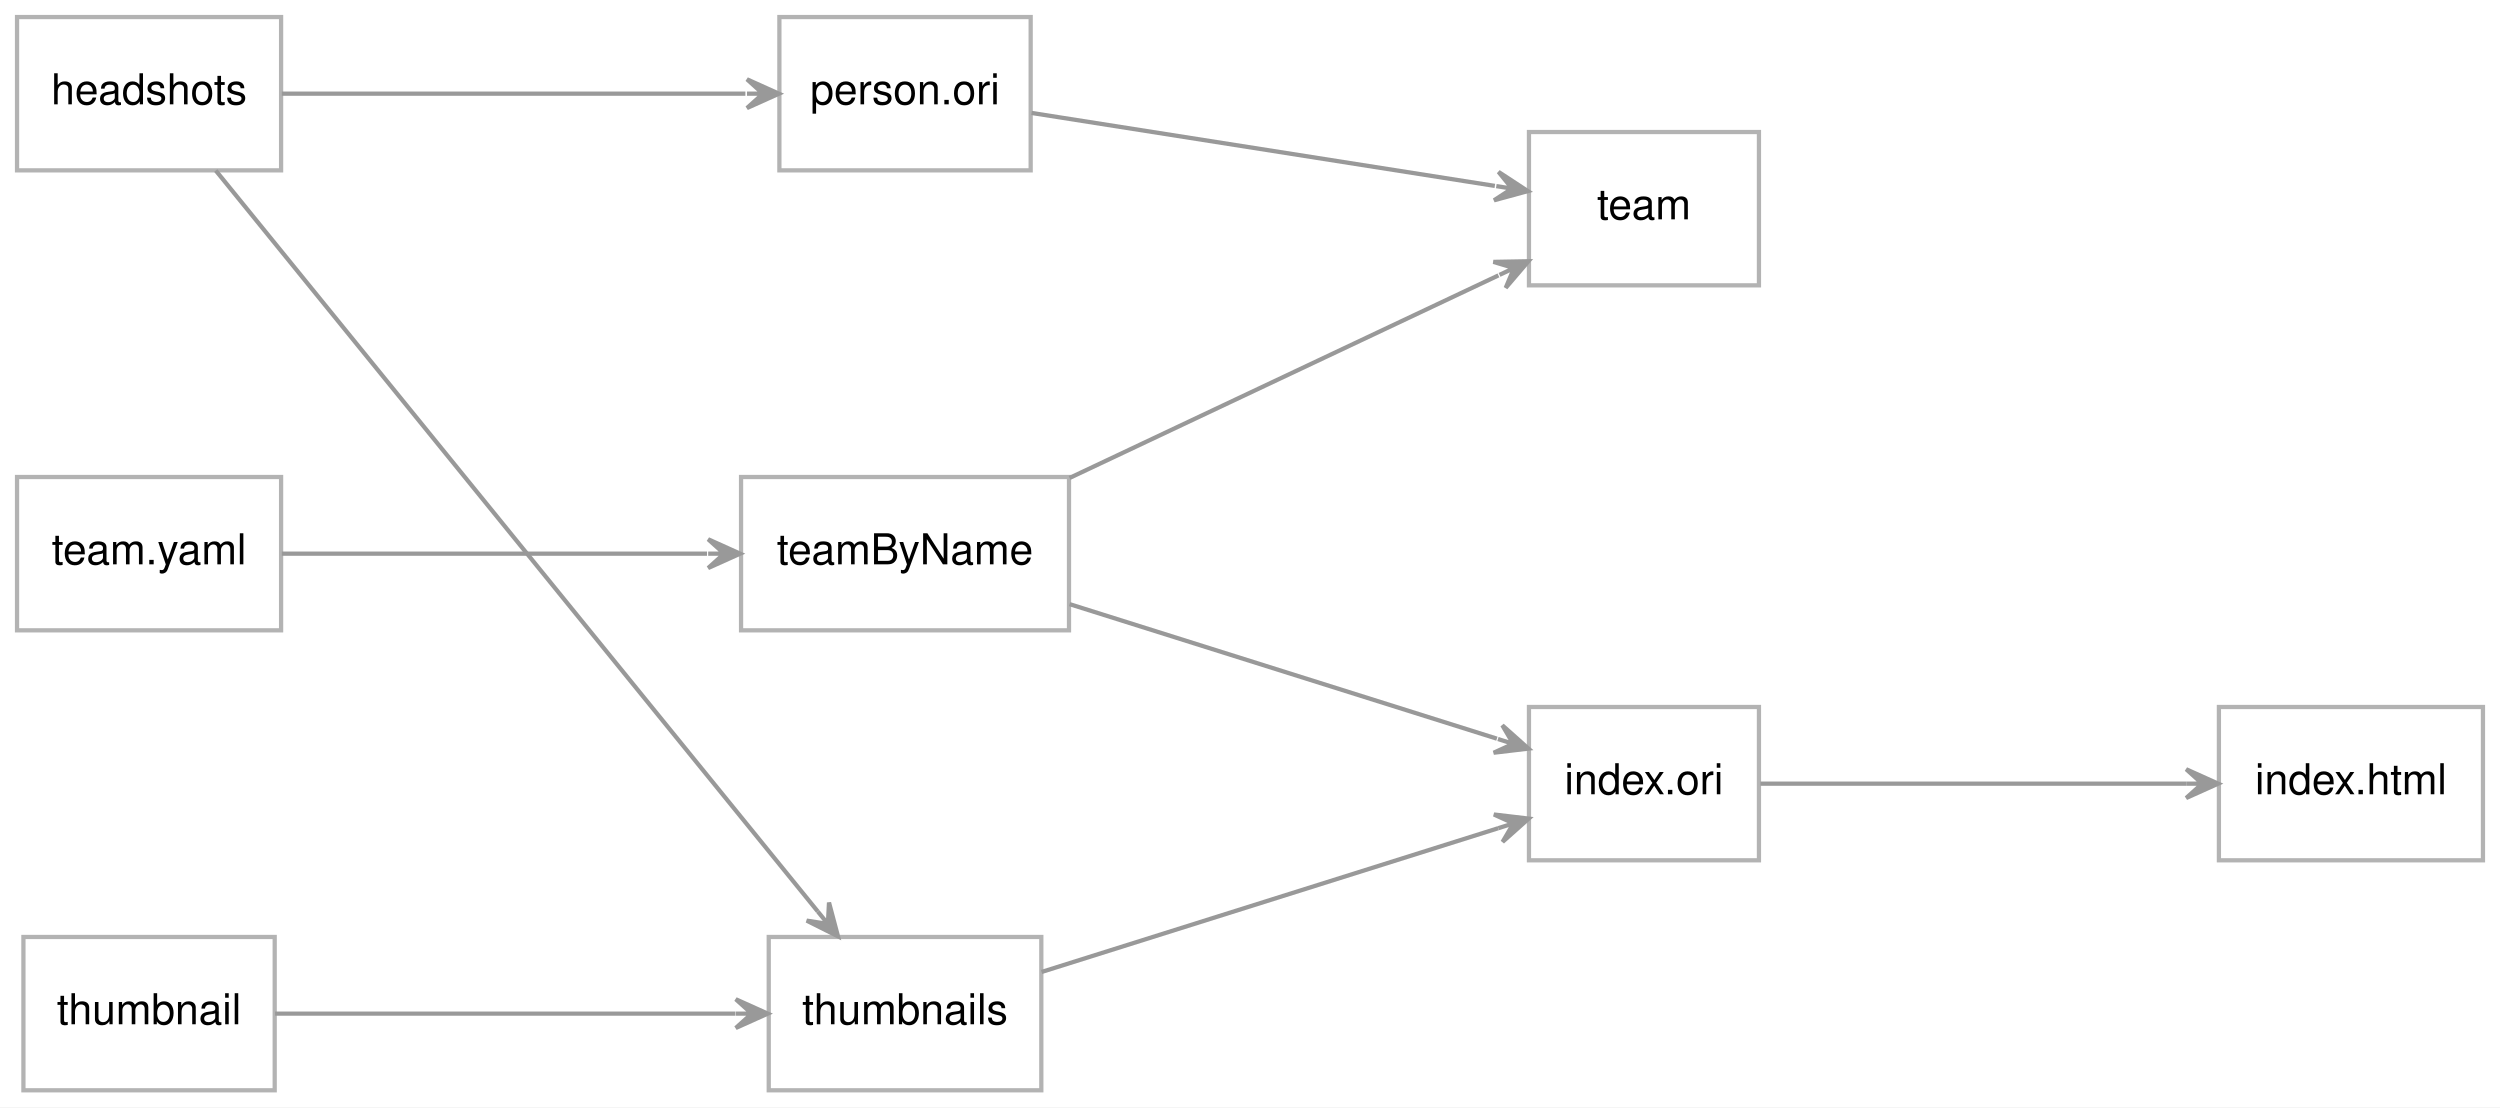
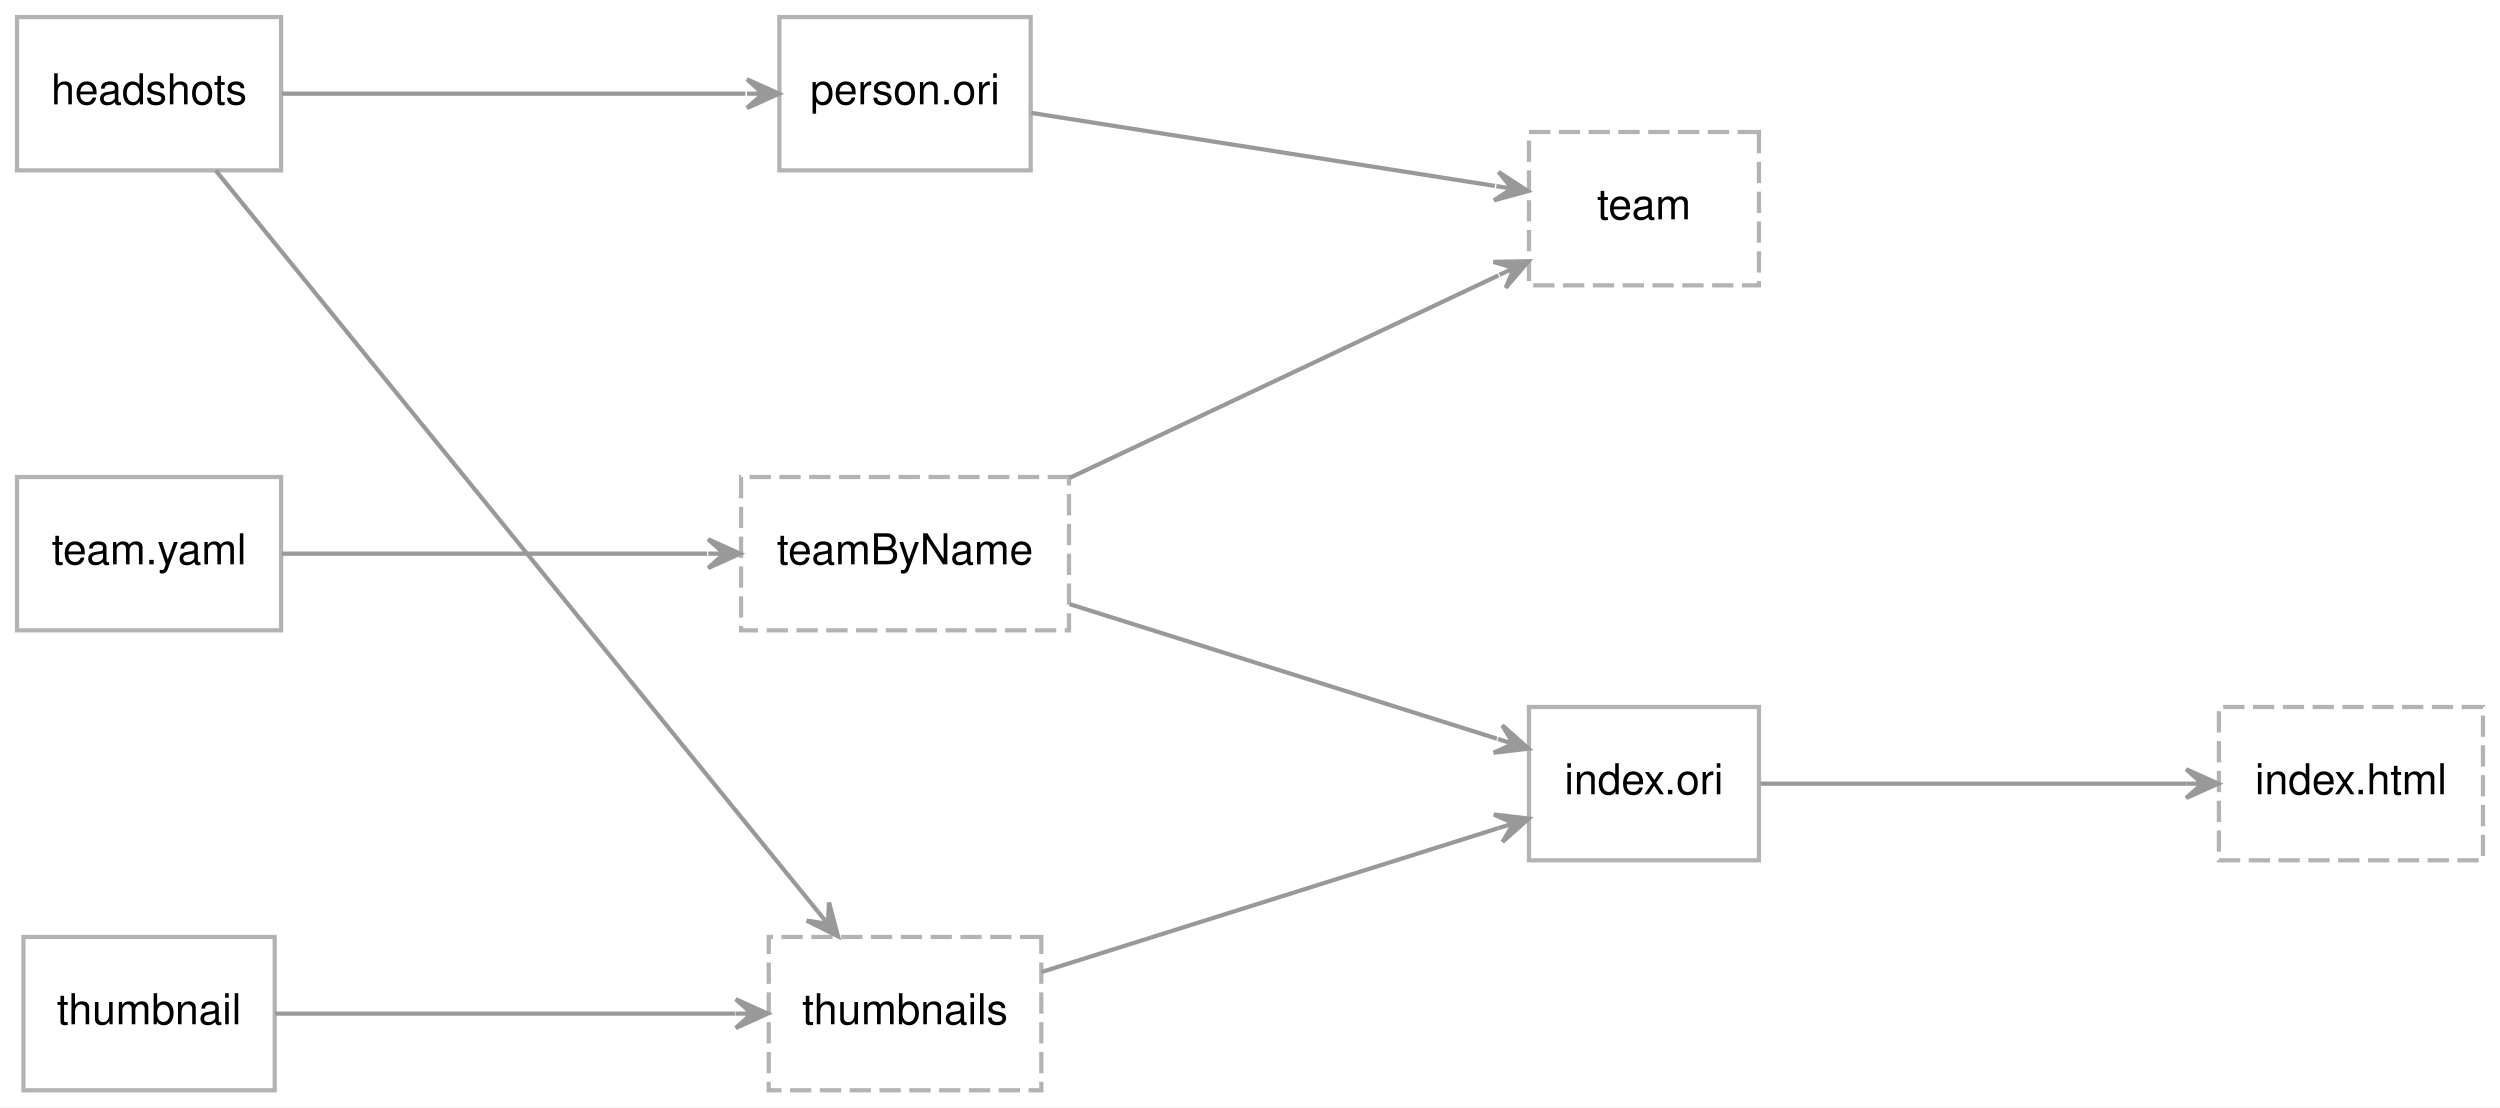
<svg xmlns="http://www.w3.org/2000/svg" xmlns:xlink="http://www.w3.org/1999/xlink" width="587pt" height="260pt" viewBox="0.00 0.00 587.00 260.00">
  <g id="graph0" class="graph" transform="scale(1 1) rotate(0) translate(4 256)">
    <polygon fill="white" stroke="transparent" points="-4,4 -4,-256 583,-256 583,4 -4,4" />
    <g id="node1" class="node">
      <g id="a_node1">
        <a xlink:href="../headshots" xlink:title="headshots">
          <polygon fill="white" stroke="#b3b3b3" points="62,-252 0,-252 0,-216 62,-216 62,-252" />
          <text text-anchor="middle" x="31" y="-231.5" font-family="Helvetica,sans-Serif" font-size="10.00">headshots</text>
        </a>
      </g>
    </g>
    <g id="node4" class="node">
      <g id="a_node4">
        <a xlink:href="../person.ori" xlink:title="person.ori">
          <polygon fill="white" stroke="#b3b3b3" points="238,-252 179,-252 179,-216 238,-216 238,-252" />
          <text text-anchor="middle" x="208.5" y="-231.5" font-family="Helvetica,sans-Serif" font-size="10.00">person.ori</text>
        </a>
      </g>
    </g>
    <g id="edge1" class="edge">
      <path fill="none" stroke="#999999" d="M62.17,-234C92.35,-234 138.79,-234 171.02,-234" />
      <polygon fill="#999999" stroke="#999999" points="178.89,-234 171.39,-237.38 175.14,-234 171.39,-234 171.39,-234 171.39,-234 175.14,-234 171.39,-230.63 178.89,-234 178.89,-234" />
    </g>
    <g id="node9" class="node">
      <g id="a_node9">
        <a xlink:href="../thumbnails" xlink:title="thumbnails">
-           <polygon fill="white" stroke="#b3b3b3" points="240.5,-36 176.5,-36 176.5,0 240.5,0 240.5,-36" />
+           <polygon fill="none" stroke="#b3b3b3" stroke-dasharray="5,2" points="240.5,-36 176.5,-36 176.5,0 240.5,0 240.5,-36" />
          <text text-anchor="middle" x="208.5" y="-15.5" font-family="Helvetica,sans-Serif" font-size="10.00">thumbnails</text>
        </a>
      </g>
    </g>
    <g id="edge2" class="edge">
      <path fill="none" stroke="#999999" d="M46.66,-215.96C78.21,-177.12 152.56,-85.62 188.02,-41.98" />
      <polygon fill="#999999" stroke="#999999" points="192.76,-36.15 190.65,-44.09 190.39,-39.06 188.03,-41.97 188.03,-41.97 188.03,-41.97 190.39,-39.06 185.41,-39.84 192.76,-36.15 192.76,-36.15" />
    </g>
    <g id="node2" class="node">
      <g id="a_node2">
        <a xlink:href="../index.html" xlink:title="index.html">
-           <polygon fill="white" stroke="#b3b3b3" points="579,-90 517,-90 517,-54 579,-54 579,-90" />
+           <polygon fill="none" stroke="#b3b3b3" stroke-dasharray="5,2" points="579,-90 517,-90 517,-54 579,-54 579,-90" />
          <text text-anchor="middle" x="548" y="-69.5" font-family="Helvetica,sans-Serif" font-size="10.00">index.html</text>
        </a>
      </g>
    </g>
    <g id="node3" class="node">
      <g id="a_node3">
        <a xlink:href="../index.ori" xlink:title="index.ori">
          <polygon fill="white" stroke="#b3b3b3" points="409,-90 355,-90 355,-54 409,-54 409,-90" />
          <text text-anchor="middle" x="382" y="-69.5" font-family="Helvetica,sans-Serif" font-size="10.00">index.ori</text>
        </a>
      </g>
    </g>
    <g id="edge3" class="edge">
      <path fill="none" stroke="#999999" d="M409.35,-72C436.39,-72 478.73,-72 509.31,-72" />
      <polygon fill="#999999" stroke="#999999" points="516.82,-72 509.32,-75.38 513.07,-72 509.32,-72 509.32,-72 509.32,-72 513.07,-72 509.32,-68.63 516.82,-72 516.82,-72" />
    </g>
    <g id="node5" class="node">
      <g id="a_node5">
        <a xlink:href="../team" xlink:title="team">
-           <polygon fill="white" stroke="#b3b3b3" points="409,-225 355,-225 355,-189 409,-189 409,-225" />
+           <polygon fill="none" stroke="#b3b3b3" stroke-dasharray="5,2" points="409,-225 355,-225 355,-189 409,-189 409,-225" />
          <text text-anchor="middle" x="382" y="-204.5" font-family="Helvetica,sans-Serif" font-size="10.00">team</text>
        </a>
      </g>
    </g>
    <g id="edge4" class="edge">
      <path fill="none" stroke="#999999" d="M238.21,-229.48C268.18,-224.76 315.18,-217.36 346.99,-212.35" />
      <polygon fill="#999999" stroke="#999999" points="354.74,-211.13 347.85,-215.64 351.03,-211.72 347.33,-212.3 347.33,-212.3 347.33,-212.3 351.03,-211.72 346.8,-208.97 354.74,-211.13 354.74,-211.13" />
    </g>
    <g id="node6" class="node">
      <g id="a_node6">
        <a xlink:href="../team.yaml" xlink:title="team.yaml">
          <polygon fill="white" stroke="#b3b3b3" points="62,-144 0,-144 0,-108 62,-108 62,-144" />
          <text text-anchor="middle" x="31" y="-123.5" font-family="Helvetica,sans-Serif" font-size="10.00">team.yaml</text>
        </a>
      </g>
    </g>
    <g id="node7" class="node">
      <g id="a_node7">
        <a xlink:href="../teamByName" xlink:title="teamByName">
-           <polygon fill="white" stroke="#b3b3b3" points="247,-144 170,-144 170,-108 247,-108 247,-144" />
+           <polygon fill="none" stroke="#b3b3b3" stroke-dasharray="5,2" points="247,-144 170,-144 170,-108 247,-108 247,-144" />
          <text text-anchor="middle" x="208.5" y="-123.5" font-family="Helvetica,sans-Serif" font-size="10.00">teamByName</text>
        </a>
      </g>
    </g>
    <g id="edge5" class="edge">
      <path fill="none" stroke="#999999" d="M62.17,-126C89.64,-126 130.58,-126 162.01,-126" />
      <polygon fill="#999999" stroke="#999999" points="169.78,-126 162.28,-129.38 166.03,-126 162.28,-126 162.28,-126 162.28,-126 166.03,-126 162.28,-122.63 169.78,-126 169.78,-126" />
    </g>
    <g id="edge6" class="edge">
      <path fill="none" stroke="#999999" d="M247.14,-114.15C277.1,-104.72 318.64,-91.63 347.47,-82.56" />
      <polygon fill="#999999" stroke="#999999" points="354.88,-80.23 348.74,-85.7 351.3,-81.35 347.72,-82.48 347.72,-82.48 347.72,-82.48 351.3,-81.35 346.71,-79.26 354.88,-80.23 354.88,-80.23" />
    </g>
    <g id="edge7" class="edge">
      <path fill="none" stroke="#999999" d="M247.14,-143.78C277.22,-157.99 319,-177.71 347.84,-191.34" />
      <polygon fill="#999999" stroke="#999999" points="354.88,-194.66 346.65,-194.51 351.49,-193.06 348.09,-191.46 348.09,-191.46 348.09,-191.46 351.49,-193.06 349.54,-188.41 354.88,-194.66 354.88,-194.66" />
    </g>
    <g id="node8" class="node">
      <g id="a_node8">
        <a xlink:href="../thumbnail" xlink:title="thumbnail">
          <polygon fill="white" stroke="#b3b3b3" points="60.5,-36 1.5,-36 1.5,0 60.5,0 60.5,-36" />
          <text text-anchor="middle" x="31" y="-15.5" font-family="Helvetica,sans-Serif" font-size="10.00">thumbnail</text>
        </a>
      </g>
    </g>
    <g id="edge8" class="edge">
      <path fill="none" stroke="#999999" d="M60.59,-18C89.99,-18 135.98,-18 168.67,-18" />
      <polygon fill="#999999" stroke="#999999" points="176.26,-18 168.76,-21.38 172.51,-18 168.76,-18 168.76,-18 168.76,-18 172.51,-18 168.76,-14.63 176.26,-18 176.26,-18" />
    </g>
    <g id="edge9" class="edge">
      <path fill="none" stroke="#999999" d="M240.56,-27.78C270.85,-37.32 316.78,-51.78 347.79,-61.54" />
      <polygon fill="#999999" stroke="#999999" points="354.94,-63.79 346.77,-64.76 351.36,-62.67 347.79,-61.54 347.79,-61.54 347.79,-61.54 351.36,-62.67 348.8,-58.32 354.94,-63.79 354.94,-63.79" />
    </g>
  </g>
</svg>
